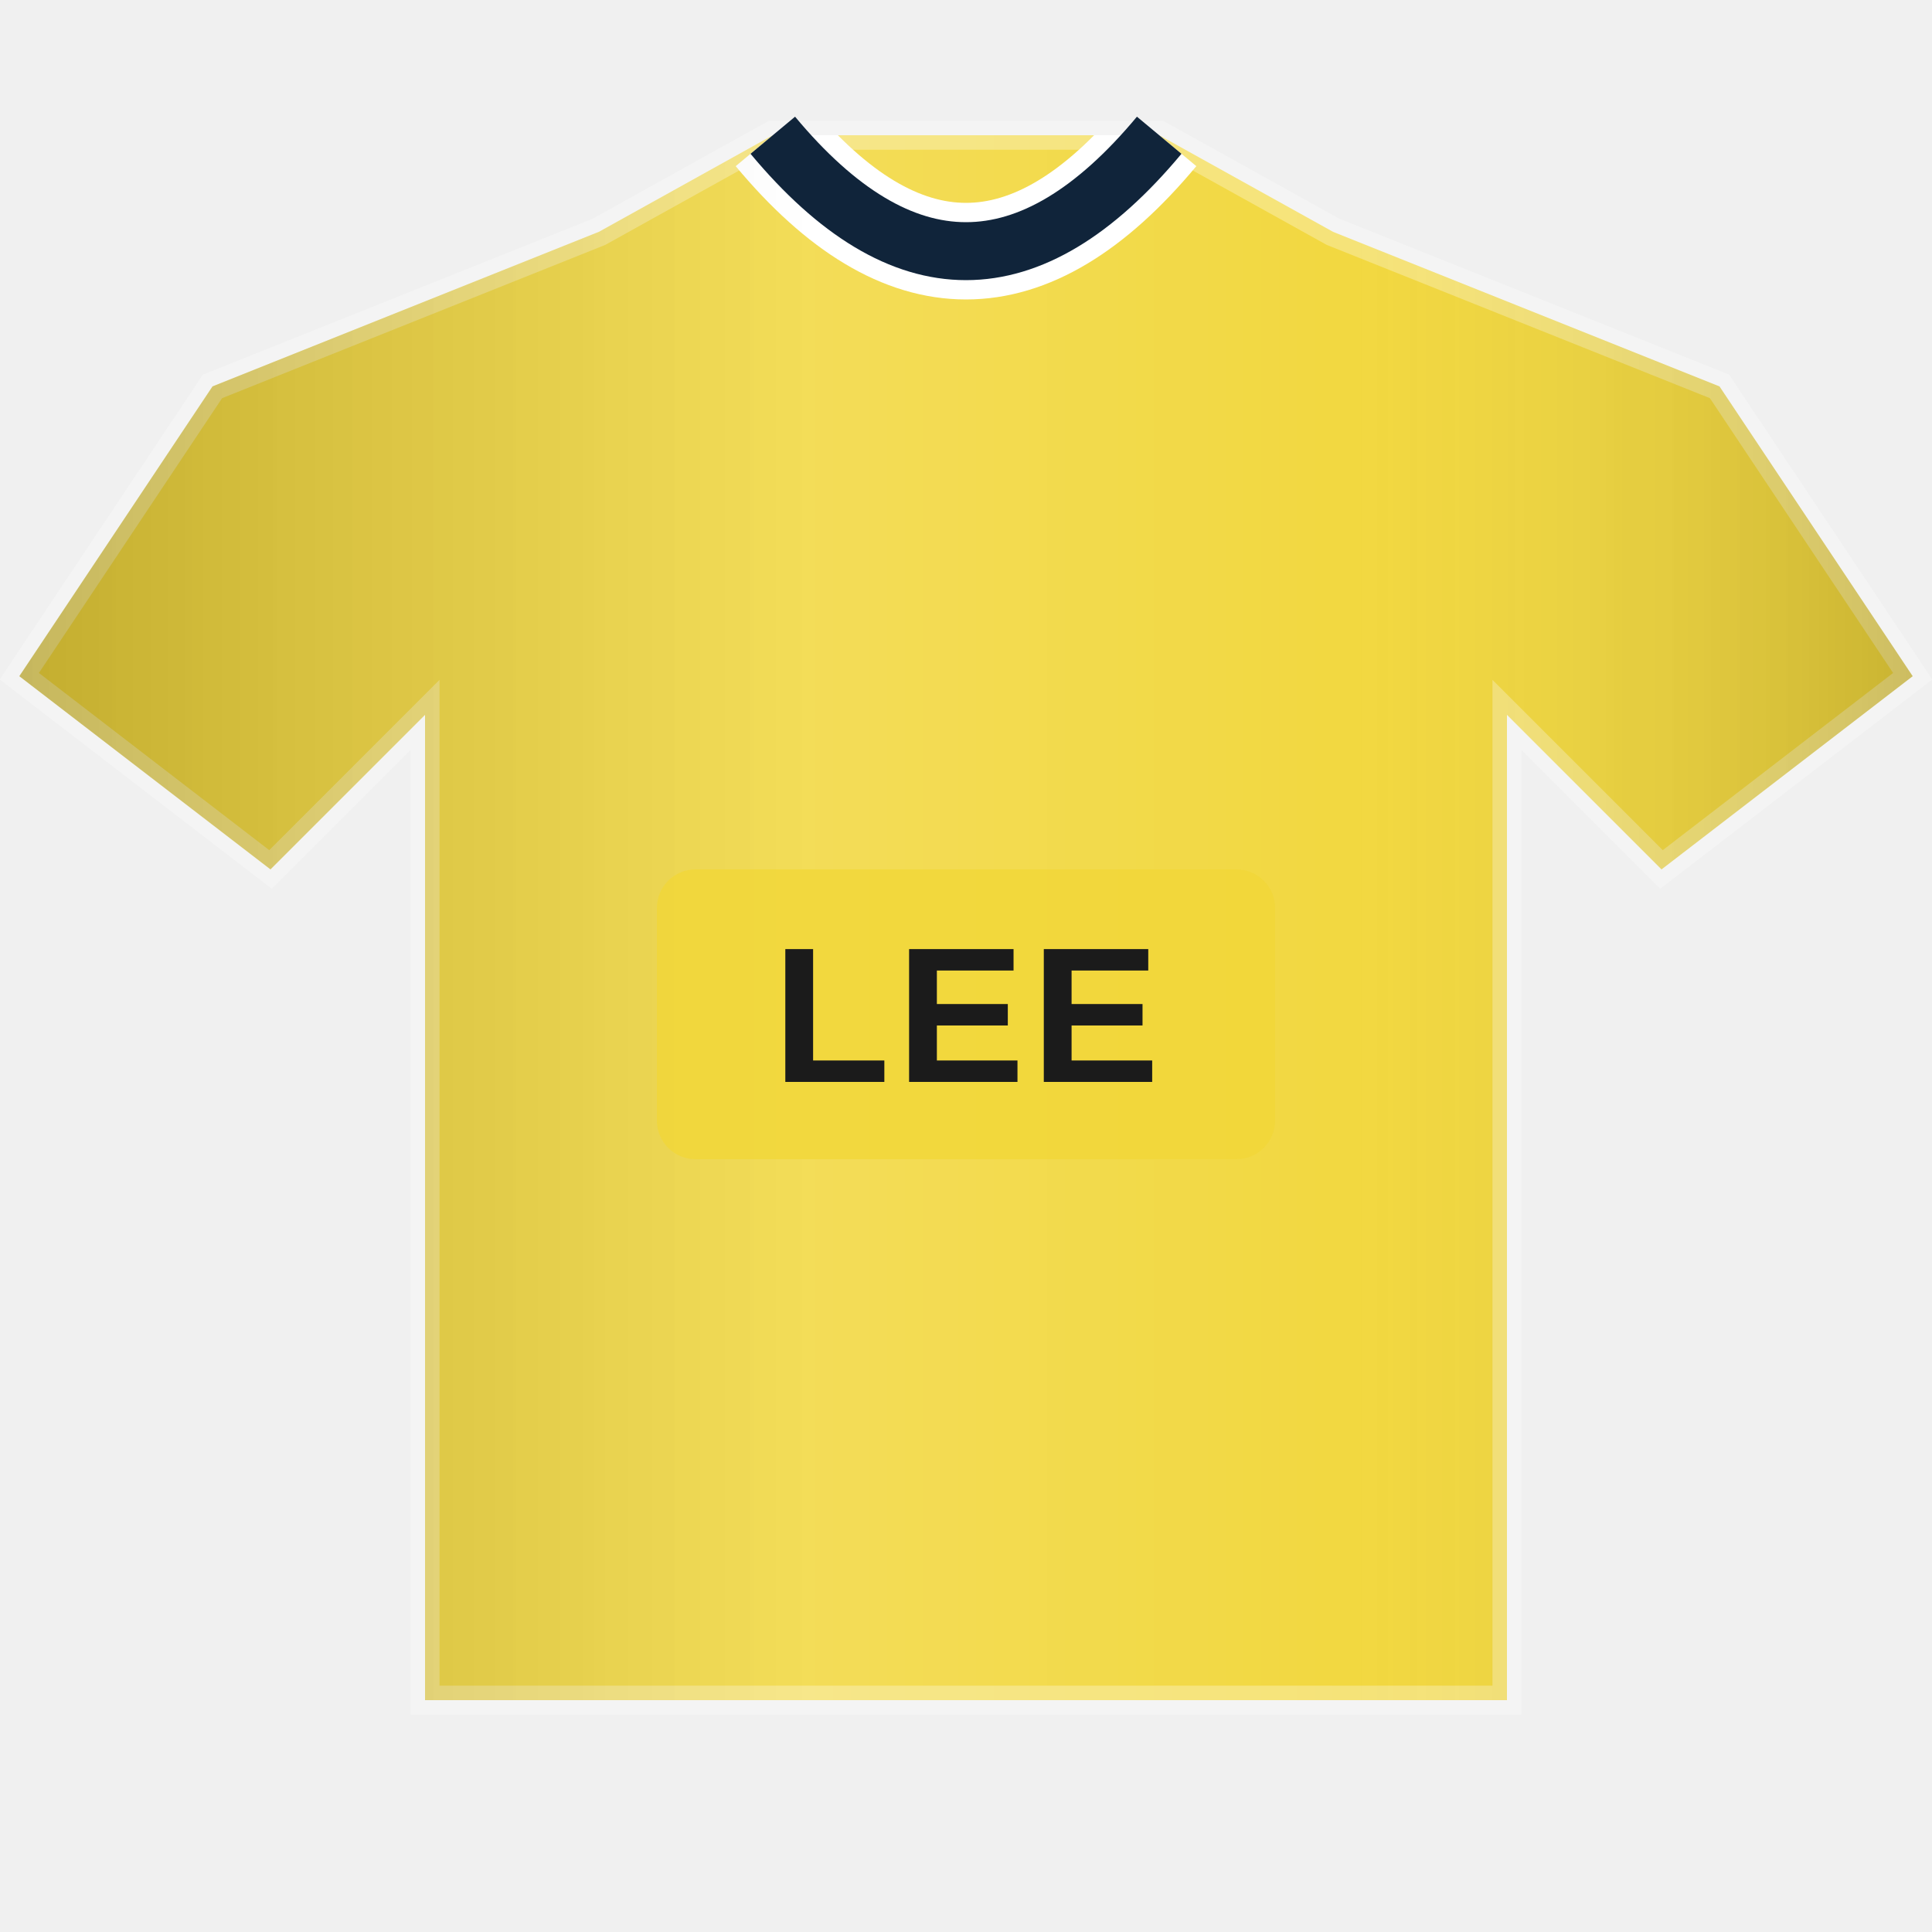
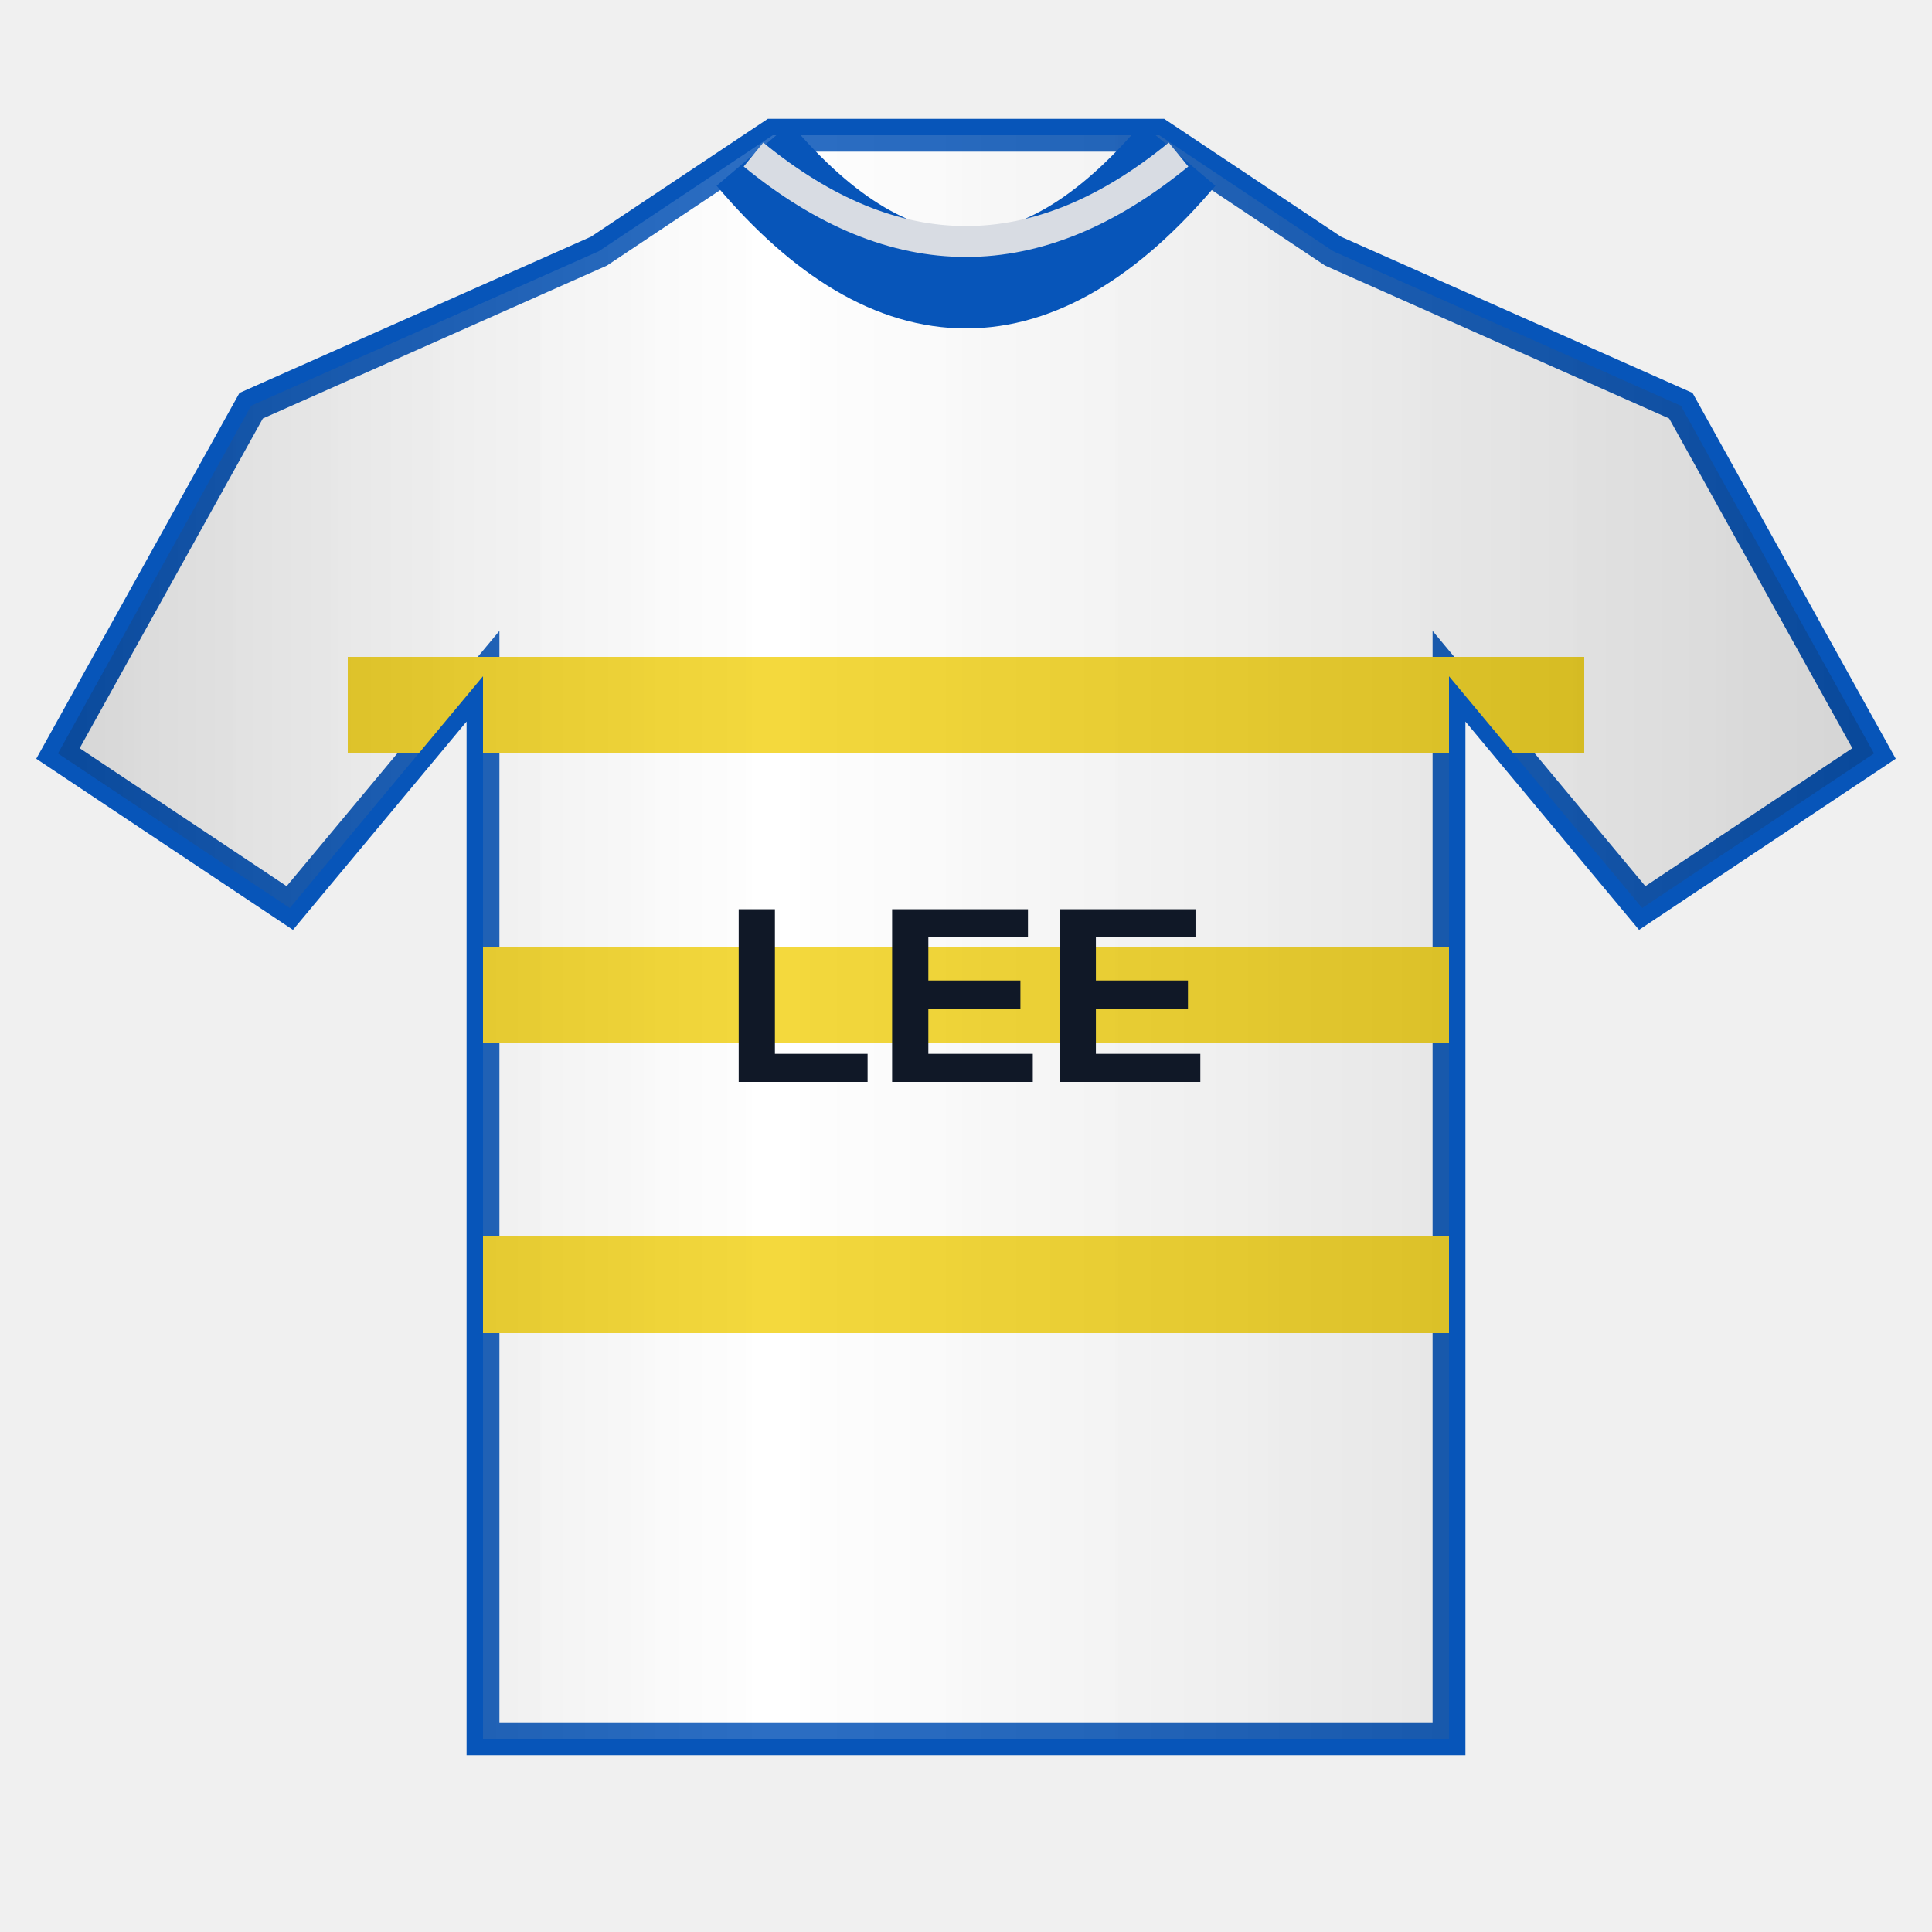
- <svg xmlns="http://www.w3.org/2000/svg" viewBox="0 0 100 100" role="img" aria-labelledby="title">
+ <svg xmlns="http://www.w3.org/2000/svg" viewBox="0 0 100 100">
  <defs>
-     <linearGradient id="shade" x2="1" y2="0">
-       <stop stop-color="#000" stop-opacity=".2" />
-       <stop offset=".42" stop-color="#fff" stop-opacity=".16" />
-       <stop offset=".7" stop-color="#fff" stop-opacity=".04" />
+     <linearGradient id="f">
+       <stop stop-color="#000" stop-opacity=".18" />
+       <stop offset=".4" stop-color="#fff" stop-opacity=".15" />
      <stop offset="1" stop-color="#000" stop-opacity=".18" />
    </linearGradient>
-     <clipPath id="body">
-       <path d="M31 12 40 7h20l9 5 20 8 10 15-13 10-8-8v51H22V37l-8 8L1 35l10-15z" />
+     <clipPath id="b">
+       <path d="M31 13 40 7h20l9 6 18 8 10 18-12 8-10-12v55H25V35L15 47 3 39l10-18z" />
    </clipPath>
  </defs>
-   <path d="M31 12 40 7h20l9 5 20 8 10 15-13 10-8-8v51H22V37l-8 8L1 35l10-15z" fill="#f1d638" stroke="#ffffff" stroke-opacity=".3" stroke-width="1.5" />
-   <g clip-path="url(#body)">
-     <path d="M40 7q10 12 20 0" fill="none" stroke="#ffffff" stroke-width="5" />
-     <path d="M0 0h100v100H0z" fill="url(#shade)" />
+   <path d="M31 13 40 7h20l9 6 18 8 10 18-12 8-10-12v55H25V35L15 47 3 39l10-18z" fill="#fff" stroke="#0755b9" stroke-width="1.7" />
+   <g clip-path="url(#b)">
+     <path d="M18 34h64v5H18zM18 49h64v5H18zM18 64h64v5H18z" fill="#f2d21b" />
+     <path d="M0 0h100v100H0z" fill="url(#f)" />
  </g>
-   <path d="M40 7q10 12 20 0" fill="none" stroke="#10243a" stroke-width="3" />
-   <rect x="34" y="45" width="32" height="15" rx="2" fill="#f1d638" fill-opacity=".82" />
-   <text x="50" y="56" text-anchor="middle" font-family="Arial,sans-serif" font-size="10" font-weight="900" letter-spacing=".3" fill="#1b1b1b">LEE</text>
+   <path d="M39 8q11 13 22 0" fill="none" stroke="#0755b9" stroke-width="5" />
+   <path d="M39 8q11 9 22 0" fill="none" stroke="#d8dce3" stroke-width="1.6" />
+   <text x="50" y="56" text-anchor="middle" font-family="Arial,sans-serif" font-size="13" font-weight="900" fill="#101827">LEE</text>
</svg>
